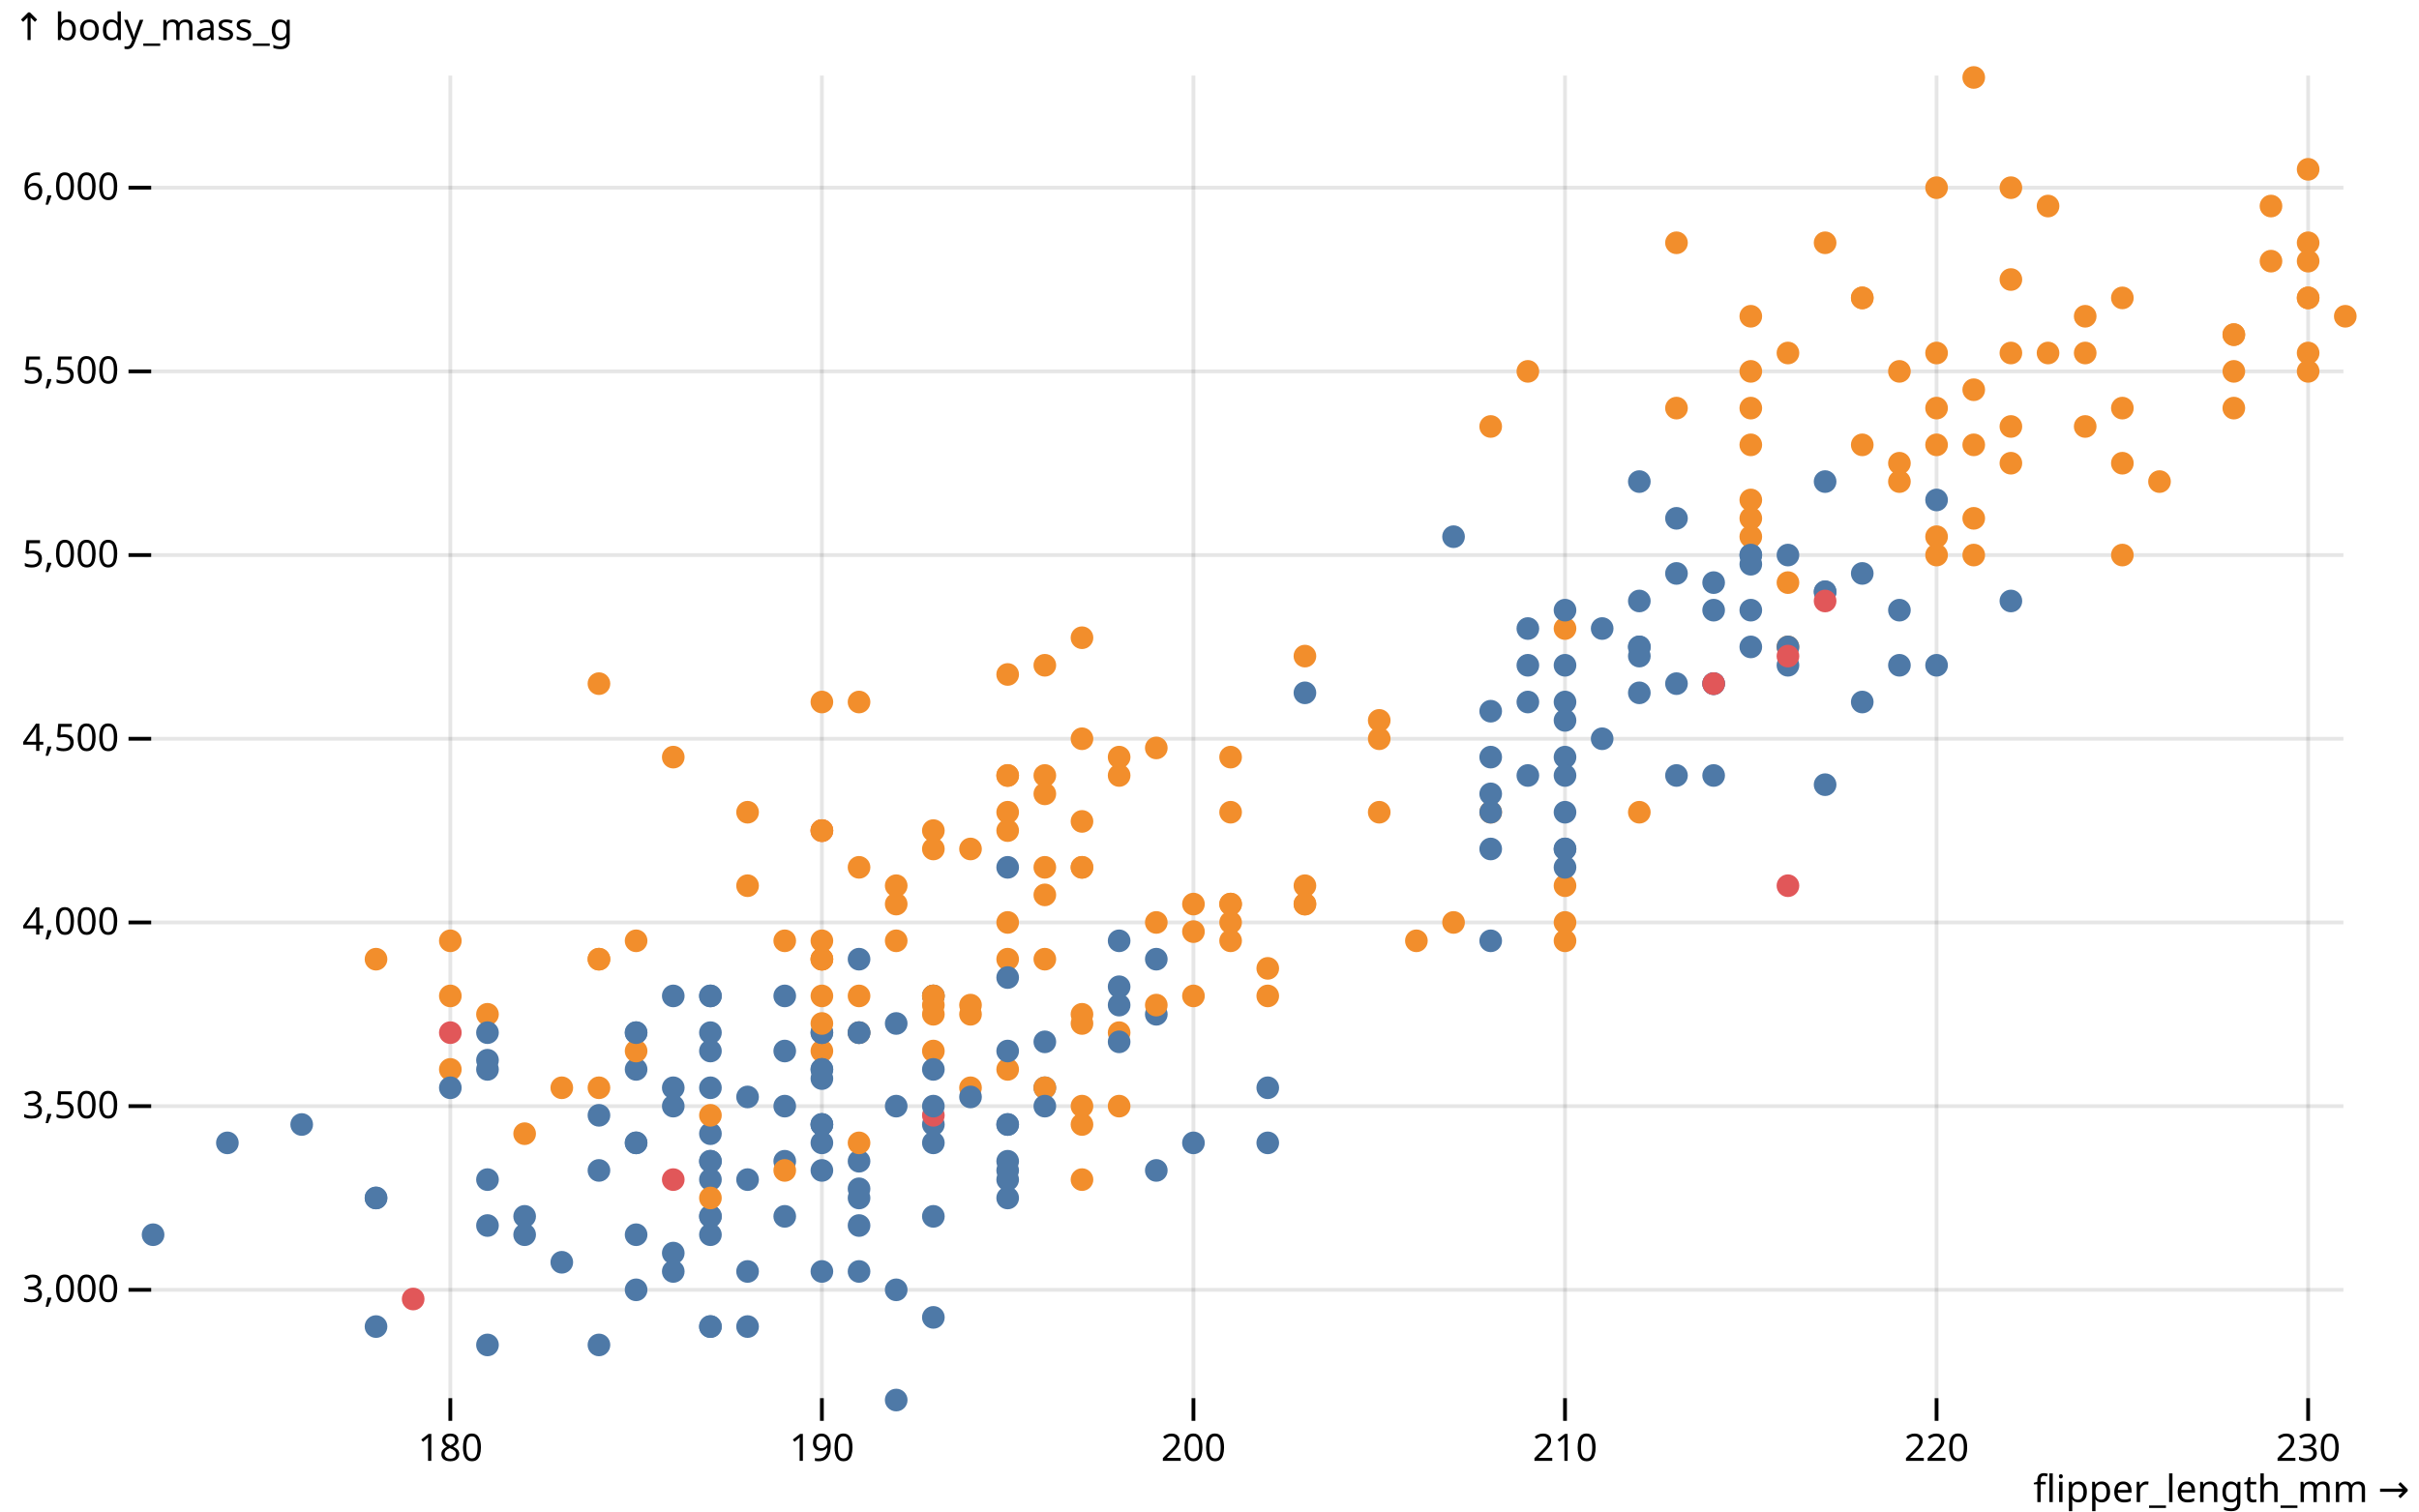
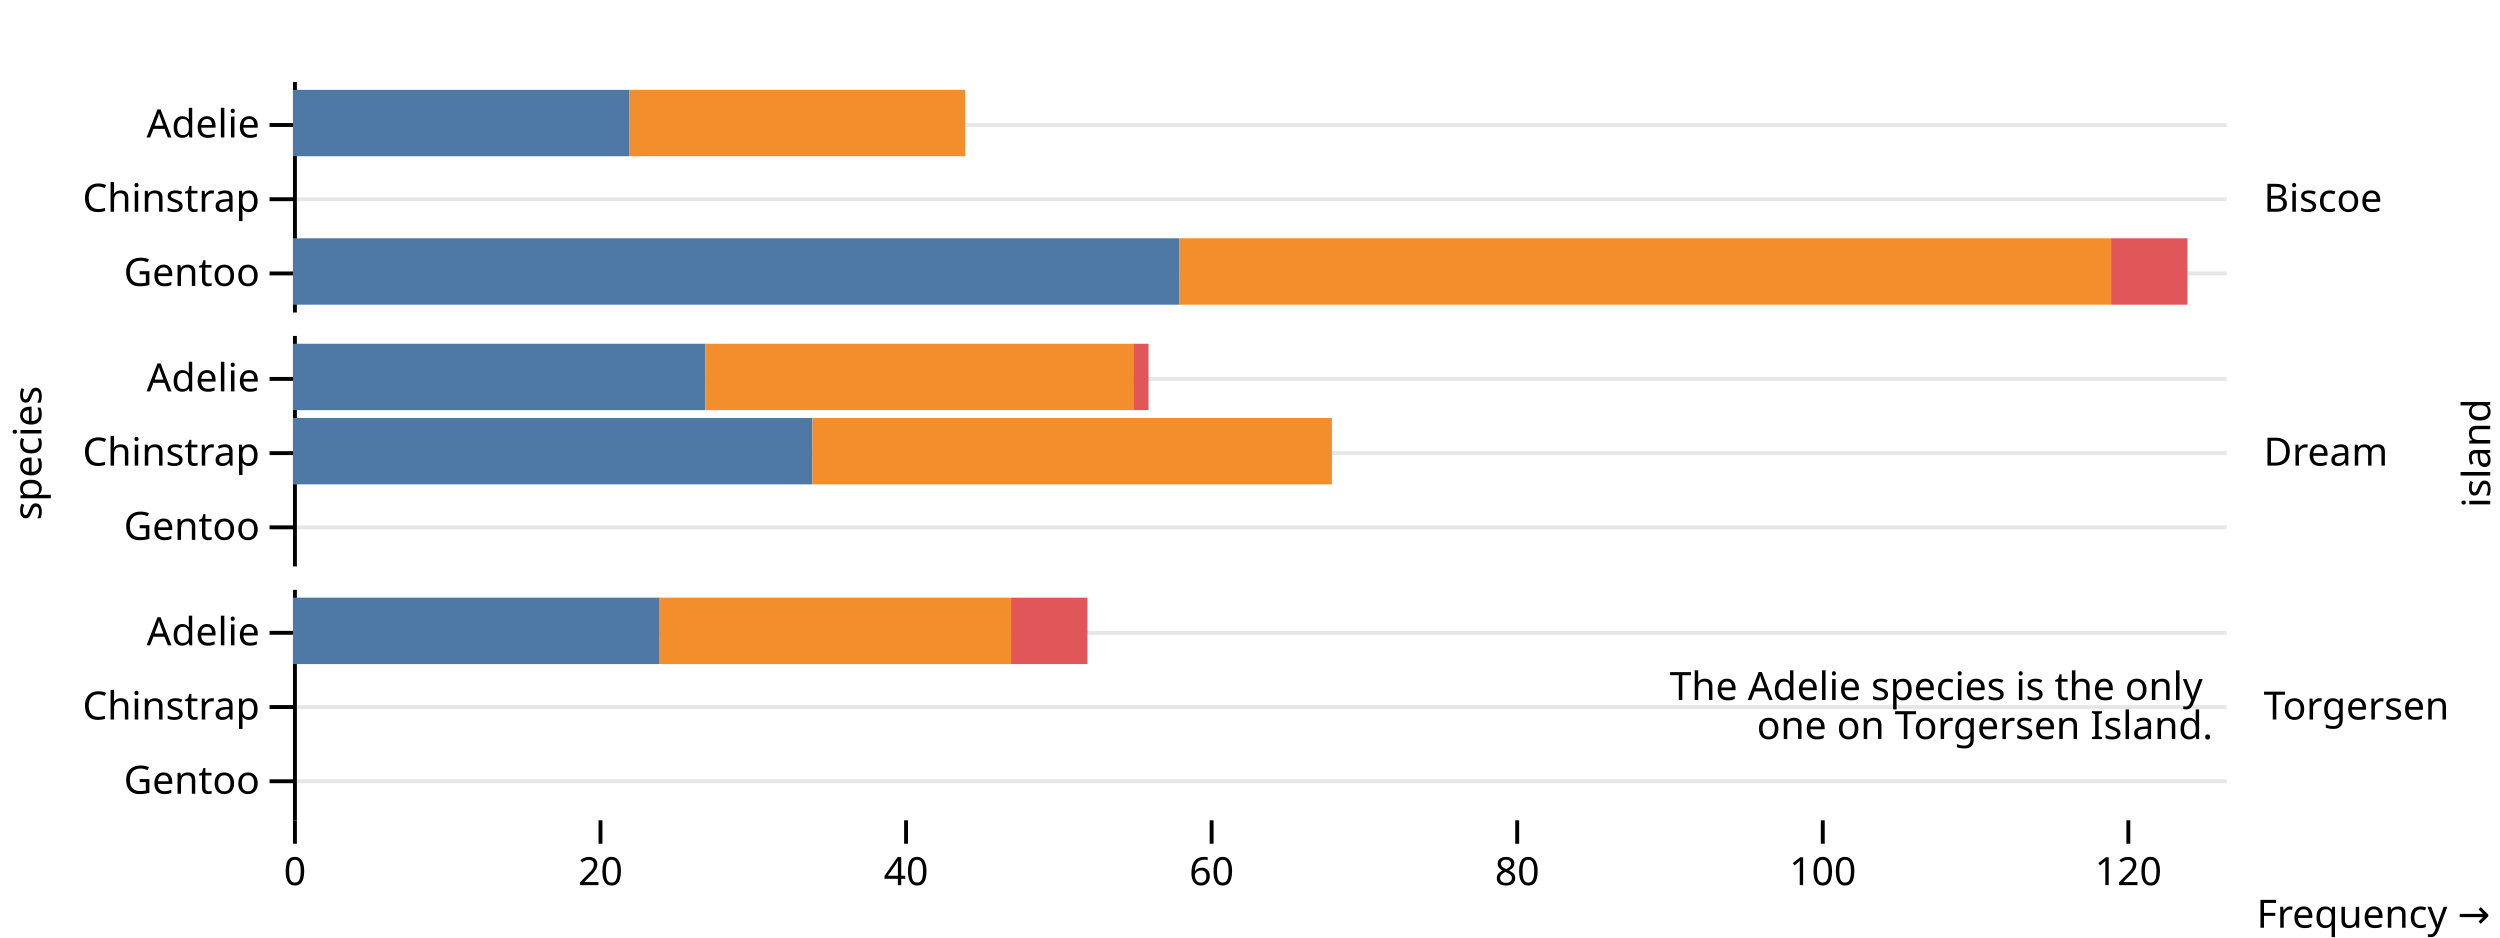
- <svg xmlns="http://www.w3.org/2000/svg" class="plot-a50ed117d3b5" fill="currentColor" font-family="system-ui, sans-serif" font-size="10" text-anchor="middle" width="640" height="400" viewBox="0 0 640 400" style="color: black;">
+ <svg xmlns="http://www.w3.org/2000/svg" class="plot-a40beb2f6b53b" fill="currentColor" font-family="system-ui, sans-serif" font-size="10" text-anchor="middle" width="640" height="240" viewBox="0 0 640 240" style="color: black;">
  <style>
-         .plot-a50ed117d3b5 {
+         .plot-a40beb2f6b53b {
          display: block;
          background: white;
          height: auto;
          height: intrinsic;
          max-width: 100%;
        }
-         .plot-a50ed117d3b5 text,
-         .plot-a50ed117d3b5 tspan {
+         .plot-a40beb2f6b53b text,
+         .plot-a40beb2f6b53b tspan {
          white-space: pre;
        }
      </style>
-   <g aria-label="y-grid" stroke="currentColor" stroke-opacity="0.1" transform="translate(0,0.5)">
-     <line x1="40" x2="620" y1="340.833" y2="340.833" />
-     <line x1="40" x2="620" y1="292.222" y2="292.222" />
-     <line x1="40" x2="620" y1="243.611" y2="243.611" />
-     <line x1="40" x2="620" y1="195" y2="195" />
-     <line x1="40" x2="620" y1="146.389" y2="146.389" />
-     <line x1="40" x2="620" y1="97.778" y2="97.778" />
-     <line x1="40" x2="620" y1="49.167" y2="49.167" />
+   <g aria-label="facet" transform="translate(0,1)">
+     <g aria-label="fy-axis tick label" text-anchor="start" transform="translate(9.5,0.5)">
+       <text y="0.32em" transform="translate(570,49.5)">Biscoe</text>
+     </g>
+     <g aria-label="y-grid" stroke="currentColor" stroke-opacity="0.1" transform="translate(0,9)">
+       <line x1="75" x2="570" y1="22" y2="22" />
+       <line x1="75" x2="570" y1="41" y2="41" />
+       <line x1="75" x2="570" y1="60" y2="60" />
+     </g>
+     <g aria-label="y-axis tick" fill="none" stroke="currentColor" transform="translate(0,9)">
+       <path transform="translate(75,22)" d="M0,0L-6,0" />
+       <path transform="translate(75,41)" d="M0,0L-6,0" />
+       <path transform="translate(75,60)" d="M0,0L-6,0" />
+     </g>
+     <g aria-label="y-axis tick label" text-anchor="end" transform="translate(-8.5,9)">
+       <text y="0.32em" transform="translate(75,22)">Adelie</text>
+       <text y="0.32em" transform="translate(75,41)">Chinstrap</text>
+       <text y="0.32em" transform="translate(75,60)">Gentoo</text>
+     </g>
+     <g aria-label="rule" stroke="currentColor" transform="translate(0.5,0)">
+       <line x1="75" x2="75" y1="20" y2="79" />
+     </g>
+     <g aria-label="bar">
+       <rect x="75" width="86.048" y="22" height="17" fill="#4e79a7" />
+       <rect x="75" width="226.855" y="60" height="17" fill="#4e79a7" />
+       <rect x="161.048" width="86.048" y="22" height="17" fill="#f28e2c" />
+       <rect x="301.855" width="238.589" y="60" height="17" fill="#f28e2c" />
+       <rect x="540.444" width="19.556" y="60" height="17" fill="#e15759" />
+     </g>
  </g>
-   <g aria-label="y-axis tick" fill="none" stroke="currentColor" transform="translate(0,0.5)">
-     <path transform="translate(40,340.8333)" d="M0,0L-6,0" />
-     <path transform="translate(40,292.2222)" d="M0,0L-6,0" />
-     <path transform="translate(40,243.6111)" d="M0,0L-6,0" />
-     <path transform="translate(40,195)" d="M0,0L-6,0" />
-     <path transform="translate(40,146.3889)" d="M0,0L-6,0" />
-     <path transform="translate(40,97.77778)" d="M0,0L-6,0" />
-     <path transform="translate(40,49.16667)" d="M0,0L-6,0" />
+   <g aria-label="facet" transform="translate(0,66)">
+     <g aria-label="fy-axis tick label" text-anchor="start" transform="translate(9.5,0.5)">
+       <text y="0.32em" transform="translate(570,49.5)">Dream</text>
+     </g>
+     <g aria-label="y-grid" stroke="currentColor" stroke-opacity="0.1" transform="translate(0,9)">
+       <line x1="75" x2="570" y1="22" y2="22" />
+       <line x1="75" x2="570" y1="41" y2="41" />
+       <line x1="75" x2="570" y1="60" y2="60" />
+     </g>
+     <g aria-label="y-axis tick" fill="none" stroke="currentColor" transform="translate(0,9)">
+       <path transform="translate(75,22)" d="M0,0L-6,0" />
+       <path transform="translate(75,41)" d="M0,0L-6,0" />
+       <path transform="translate(75,60)" d="M0,0L-6,0" />
+     </g>
+     <g aria-label="y-axis tick label" text-anchor="end" transform="translate(-8.5,9)">
+       <text y="0.32em" transform="translate(75,22)">Adelie</text>
+       <text y="0.32em" transform="translate(75,41)">Chinstrap</text>
+       <text y="0.32em" transform="translate(75,60)">Gentoo</text>
+     </g>
+     <g aria-label="rule" stroke="currentColor" transform="translate(0.5,0)">
+       <line x1="75" x2="75" y1="20" y2="79" />
+     </g>
+     <g aria-label="bar">
+       <rect x="75" width="105.605" y="22" height="17" fill="#4e79a7" />
+       <rect x="75" width="132.984" y="41" height="17" fill="#4e79a7" />
+       <rect x="180.605" width="109.516" y="22" height="17" fill="#f28e2c" />
+       <rect x="207.984" width="132.984" y="41" height="17" fill="#f28e2c" />
+       <rect x="290.121" width="3.911" y="22" height="17" fill="#e15759" />
+     </g>
  </g>
-   <g aria-label="y-axis tick label" text-anchor="end" font-variant="tabular-nums" transform="translate(-8.5,0.5)">
-     <text y="0.32em" transform="translate(40,340.8333)">3,000</text>
-     <text y="0.32em" transform="translate(40,292.2222)">3,500</text>
-     <text y="0.32em" transform="translate(40,243.6111)">4,000</text>
-     <text y="0.32em" transform="translate(40,195)">4,500</text>
-     <text y="0.32em" transform="translate(40,146.3889)">5,000</text>
-     <text y="0.32em" transform="translate(40,97.77778)">5,500</text>
-     <text y="0.32em" transform="translate(40,49.16667)">6,000</text>
+   <g aria-label="facet" transform="translate(0,131)">
+     <g aria-label="fy-axis tick label" text-anchor="start" transform="translate(9.5,0.5)">
+       <text y="0.32em" transform="translate(570,49.5)">Torgersen</text>
+     </g>
+     <g aria-label="y-grid" stroke="currentColor" stroke-opacity="0.1" transform="translate(0,9)">
+       <line x1="75" x2="570" y1="22" y2="22" />
+       <line x1="75" x2="570" y1="41" y2="41" />
+       <line x1="75" x2="570" y1="60" y2="60" />
+     </g>
+     <g aria-label="y-axis tick" fill="none" stroke="currentColor" transform="translate(0,9)">
+       <path transform="translate(75,22)" d="M0,0L-6,0" />
+       <path transform="translate(75,41)" d="M0,0L-6,0" />
+       <path transform="translate(75,60)" d="M0,0L-6,0" />
+     </g>
+     <g aria-label="y-axis tick label" text-anchor="end" transform="translate(-8.5,9)">
+       <text y="0.32em" transform="translate(75,22)">Adelie</text>
+       <text y="0.32em" transform="translate(75,41)">Chinstrap</text>
+       <text y="0.32em" transform="translate(75,60)">Gentoo</text>
+     </g>
+     <g aria-label="x-axis tick" fill="none" stroke="currentColor" transform="translate(0.5,0)">
+       <path transform="translate(75,79)" d="M0,0L0,6" />
+       <path transform="translate(153.2258,79)" d="M0,0L0,6" />
+       <path transform="translate(231.4516,79)" d="M0,0L0,6" />
+       <path transform="translate(309.6774,79)" d="M0,0L0,6" />
+       <path transform="translate(387.9032,79)" d="M0,0L0,6" />
+       <path transform="translate(466.129,79)" d="M0,0L0,6" />
+       <path transform="translate(544.3548,79)" d="M0,0L0,6" />
+     </g>
+     <g aria-label="x-axis tick label" font-variant="tabular-nums" transform="translate(0.5,9.5)">
+       <text y="0.71em" transform="translate(75,79)">0</text>
+       <text y="0.71em" transform="translate(153.2258,79)">20</text>
+       <text y="0.71em" transform="translate(231.4516,79)">40</text>
+       <text y="0.71em" transform="translate(309.6774,79)">60</text>
+       <text y="0.71em" transform="translate(387.9032,79)">80</text>
+       <text y="0.71em" transform="translate(466.129,79)">100</text>
+       <text y="0.71em" transform="translate(544.3548,79)">120</text>
+     </g>
+     <g aria-label="rule" stroke="currentColor" transform="translate(0.5,0)">
+       <line x1="75" x2="75" y1="20" y2="79" />
+     </g>
+     <g aria-label="bar">
+       <rect x="75" width="93.871" y="22" height="17" fill="#4e79a7" />
+       <rect x="168.871" width="89.96" y="22" height="17" fill="#f28e2c" />
+       <rect x="258.831" width="19.556" y="22" height="17" fill="#e15759" />
+     </g>
+     <g aria-label="text" text-anchor="end" transform="translate(-3.5,0.5)">
+       <text transform="translate(570,49.5)">
+         <tspan x="0" y="-0.18em">The Adelie species is the only</tspan>
+         <tspan x="0" y="0.82em">one on Torgersen Island.</tspan>
+       </text>
+     </g>
  </g>
-   <g aria-label="y-axis label" text-anchor="start" transform="translate(-36.5,-16.5)">
-     <text y="0.71em" transform="translate(40,20)">↑ body_mass_g</text>
+   <g aria-label="fy-axis label" transform="translate(67.5,0.5)">
+     <text transform="translate(570,115.5) rotate(-90)">island</text>
  </g>
-   <g aria-label="x-grid" stroke="currentColor" stroke-opacity="0.1" transform="translate(0.5,0)">
-     <line x1="118.644" x2="118.644" y1="20" y2="370" />
-     <line x1="216.949" x2="216.949" y1="20" y2="370" />
-     <line x1="315.254" x2="315.254" y1="20" y2="370" />
-     <line x1="413.559" x2="413.559" y1="20" y2="370" />
-     <line x1="511.864" x2="511.864" y1="20" y2="370" />
-     <line x1="610.169" x2="610.169" y1="20" y2="370" />
+   <g aria-label="y-axis label" transform="translate(-71.5,0.5)">
+     <text y="0.71em" transform="translate(75,115.5) rotate(-90)">species</text>
  </g>
-   <g aria-label="x-axis tick" fill="none" stroke="currentColor" transform="translate(0.5,0)">
-     <path transform="translate(118.6441,370)" d="M0,0L0,6" />
-     <path transform="translate(216.9492,370)" d="M0,0L0,6" />
-     <path transform="translate(315.2542,370)" d="M0,0L0,6" />
-     <path transform="translate(413.5593,370)" d="M0,0L0,6" />
-     <path transform="translate(511.8644,370)" d="M0,0L0,6" />
-     <path transform="translate(610.1695,370)" d="M0,0L0,6" />
-   </g>
-   <g aria-label="x-axis tick label" font-variant="tabular-nums" transform="translate(0.5,9.5)">
-     <text y="0.71em" transform="translate(118.6441,370)">180</text>
-     <text y="0.71em" transform="translate(216.9492,370)">190</text>
-     <text y="0.71em" transform="translate(315.2542,370)">200</text>
-     <text y="0.71em" transform="translate(413.5593,370)">210</text>
-     <text y="0.71em" transform="translate(511.8644,370)">220</text>
-     <text y="0.71em" transform="translate(610.1695,370)">230</text>
-   </g>
-   <g aria-label="x-axis label" text-anchor="end" transform="translate(17.5,27.5)">
-     <text transform="translate(620,370)">flipper_length_mm →</text>
-   </g>
-   <g aria-label="dot" transform="translate(0.5,0.5)">
-     <circle cx="128.475" cy="267.917" r="3" fill="#f28e2c" />
-     <circle cx="177.627" cy="263.056" r="3" fill="#4e79a7" />
-     <circle cx="266.102" cy="316.528" r="3" fill="#4e79a7" />
-     <circle cx="246.441" cy="297.083" r="3" fill="#4e79a7" />
-     <circle cx="216.949" cy="277.639" r="3" fill="#f28e2c" />
-     <circle cx="128.475" cy="280.069" r="3" fill="#4e79a7" />
-     <circle cx="266.102" cy="177.986" r="3" fill="#f28e2c" />
-     <circle cx="246.441" cy="294.653" r="3" fill="#e15759" />
-     <circle cx="216.949" cy="219.306" r="3" fill="#e15759" />
-     <circle cx="177.627" cy="311.667" r="3" fill="#e15759" />
-     <circle cx="118.644" cy="272.778" r="3" fill="#e15759" />
-     <circle cx="138.305" cy="321.389" r="3" fill="#4e79a7" />
-     <circle cx="226.78" cy="263.056" r="3" fill="#f28e2c" />
-     <circle cx="295.593" cy="204.722" r="3" fill="#f28e2c" />
-     <circle cx="167.797" cy="272.778" r="3" fill="#4e79a7" />
-     <circle cx="266.102" cy="297.083" r="3" fill="#4e79a7" />
-     <circle cx="285.763" cy="195" r="3" fill="#f28e2c" />
-     <circle cx="157.966" cy="309.236" r="3" fill="#4e79a7" />
-     <circle cx="256.271" cy="224.167" r="3" fill="#f28e2c" />
-     <circle cx="59.661" cy="301.944" r="3" fill="#4e79a7" />
-     <circle cx="118.644" cy="282.5" r="3" fill="#f28e2c" />
-     <circle cx="207.119" cy="263.056" r="3" fill="#4e79a7" />
-     <circle cx="167.797" cy="248.472" r="3" fill="#f28e2c" />
-     <circle cx="118.644" cy="263.056" r="3" fill="#f28e2c" />
-     <circle cx="187.458" cy="263.056" r="3" fill="#4e79a7" />
-     <circle cx="148.136" cy="287.361" r="3" fill="#f28e2c" />
-     <circle cx="187.458" cy="321.389" r="3" fill="#4e79a7" />
-     <circle cx="40" cy="326.25" r="3" fill="#4e79a7" />
-     <circle cx="118.644" cy="248.472" r="3" fill="#f28e2c" />
-     <circle cx="98.983" cy="316.528" r="3" fill="#4e79a7" />
-     <circle cx="98.983" cy="253.333" r="3" fill="#f28e2c" />
-     <circle cx="197.288" cy="311.667" r="3" fill="#4e79a7" />
-     <circle cx="157.966" cy="253.333" r="3" fill="#f28e2c" />
-     <circle cx="266.102" cy="309.236" r="3" fill="#4e79a7" />
-     <circle cx="275.932" cy="229.028" r="3" fill="#f28e2c" />
-     <circle cx="216.949" cy="248.472" r="3" fill="#f28e2c" />
-     <circle cx="118.644" cy="287.361" r="3" fill="#4e79a7" />
-     <circle cx="128.475" cy="311.667" r="3" fill="#4e79a7" />
-     <circle cx="157.966" cy="180.417" r="3" fill="#f28e2c" />
-     <circle cx="138.305" cy="326.25" r="3" fill="#4e79a7" />
-     <circle cx="266.102" cy="253.333" r="3" fill="#f28e2c" />
-     <circle cx="177.627" cy="331.111" r="3" fill="#4e79a7" />
-     <circle cx="275.932" cy="204.722" r="3" fill="#f28e2c" />
-     <circle cx="167.797" cy="340.833" r="3" fill="#4e79a7" />
-     <circle cx="216.949" cy="185.278" r="3" fill="#f28e2c" />
-     <circle cx="138.305" cy="299.514" r="3" fill="#f28e2c" />
-     <circle cx="108.814" cy="343.264" r="3" fill="#e15759" />
-     <circle cx="216.949" cy="297.083" r="3" fill="#4e79a7" />
-     <circle cx="226.78" cy="229.028" r="3" fill="#f28e2c" />
-     <circle cx="177.627" cy="292.222" r="3" fill="#4e79a7" />
-     <circle cx="197.288" cy="214.444" r="3" fill="#f28e2c" />
-     <circle cx="216.949" cy="297.083" r="3" fill="#4e79a7" />
-     <circle cx="315.254" cy="238.75" r="3" fill="#f28e2c" />
-     <circle cx="187.458" cy="350.556" r="3" fill="#4e79a7" />
-     <circle cx="226.78" cy="272.778" r="3" fill="#f28e2c" />
-     <circle cx="177.627" cy="287.361" r="3" fill="#4e79a7" />
-     <circle cx="246.441" cy="263.056" r="3" fill="#f28e2c" />
-     <circle cx="128.475" cy="355.417" r="3" fill="#4e79a7" />
-     <circle cx="256.271" cy="267.917" r="3" fill="#f28e2c" />
-     <circle cx="167.797" cy="326.25" r="3" fill="#4e79a7" />
-     <circle cx="266.102" cy="204.722" r="3" fill="#f28e2c" />
-     <circle cx="167.797" cy="282.5" r="3" fill="#4e79a7" />
-     <circle cx="236.61" cy="238.75" r="3" fill="#f28e2c" />
-     <circle cx="157.966" cy="355.417" r="3" fill="#4e79a7" />
-     <circle cx="236.61" cy="248.472" r="3" fill="#f28e2c" />
-     <circle cx="266.102" cy="306.806" r="3" fill="#4e79a7" />
-     <circle cx="197.288" cy="233.889" r="3" fill="#f28e2c" />
-     <circle cx="216.949" cy="335.972" r="3" fill="#4e79a7" />
-     <circle cx="295.593" cy="199.861" r="3" fill="#f28e2c" />
-     <circle cx="216.949" cy="282.5" r="3" fill="#4e79a7" />
-     <circle cx="216.949" cy="253.333" r="3" fill="#f28e2c" />
-     <circle cx="275.932" cy="287.361" r="3" fill="#4e79a7" />
-     <circle cx="285.763" cy="229.028" r="3" fill="#f28e2c" />
-     <circle cx="216.949" cy="272.778" r="3" fill="#4e79a7" />
-     <circle cx="266.102" cy="219.306" r="3" fill="#f28e2c" />
-     <circle cx="226.78" cy="272.778" r="3" fill="#4e79a7" />
-     <circle cx="157.966" cy="253.333" r="3" fill="#f28e2c" />
-     <circle cx="187.458" cy="287.361" r="3" fill="#4e79a7" />
-     <circle cx="266.102" cy="243.611" r="3" fill="#f28e2c" />
-     <circle cx="207.119" cy="321.389" r="3" fill="#4e79a7" />
-     <circle cx="275.932" cy="175.556" r="3" fill="#f28e2c" />
-     <circle cx="187.458" cy="263.056" r="3" fill="#4e79a7" />
-     <circle cx="246.441" cy="224.167" r="3" fill="#f28e2c" />
-     <circle cx="226.78" cy="306.806" r="3" fill="#4e79a7" />
-     <circle cx="256.271" cy="287.361" r="3" fill="#f28e2c" />
-     <circle cx="216.949" cy="263.056" r="3" fill="#f28e2c" />
-     <circle cx="207.119" cy="292.222" r="3" fill="#4e79a7" />
-     <circle cx="207.119" cy="248.472" r="3" fill="#f28e2c" />
-     <circle cx="216.949" cy="282.5" r="3" fill="#4e79a7" />
-     <circle cx="334.915" cy="287.361" r="3" fill="#4e79a7" />
-     <circle cx="364.407" cy="214.444" r="3" fill="#f28e2c" />
-     <circle cx="167.797" cy="301.944" r="3" fill="#4e79a7" />
-     <circle cx="177.627" cy="199.861" r="3" fill="#f28e2c" />
-     <circle cx="187.458" cy="311.667" r="3" fill="#4e79a7" />
-     <circle cx="393.898" cy="214.444" r="3" fill="#f28e2c" />
-     <circle cx="216.949" cy="272.778" r="3" fill="#4e79a7" />
-     <circle cx="275.932" cy="209.583" r="3" fill="#f28e2c" />
-     <circle cx="98.983" cy="350.556" r="3" fill="#4e79a7" />
-     <circle cx="236.61" cy="233.889" r="3" fill="#f28e2c" />
-     <circle cx="236.61" cy="270.347" r="3" fill="#4e79a7" />
-     <circle cx="344.746" cy="173.125" r="3" fill="#f28e2c" />
-     <circle cx="148.136" cy="333.542" r="3" fill="#4e79a7" />
-     <circle cx="216.949" cy="219.306" r="3" fill="#f28e2c" />
-     <circle cx="246.441" cy="348.125" r="3" fill="#4e79a7" />
-     <circle cx="157.966" cy="287.361" r="3" fill="#f28e2c" />
-     <circle cx="305.424" cy="267.917" r="3" fill="#4e79a7" />
-     <circle cx="216.949" cy="253.333" r="3" fill="#f28e2c" />
-     <circle cx="128.475" cy="323.819" r="3" fill="#4e79a7" />
-     <circle cx="285.763" cy="168.264" r="3" fill="#f28e2c" />
-     <circle cx="295.593" cy="260.625" r="3" fill="#4e79a7" />
-     <circle cx="226.78" cy="185.278" r="3" fill="#f28e2c" />
-     <circle cx="246.441" cy="321.389" r="3" fill="#4e79a7" />
-     <circle cx="285.763" cy="216.875" r="3" fill="#f28e2c" />
-     <circle cx="226.78" cy="253.333" r="3" fill="#4e79a7" />
-     <circle cx="275.932" cy="236.319" r="3" fill="#f28e2c" />
-     <circle cx="197.288" cy="350.556" r="3" fill="#4e79a7" />
-     <circle cx="305.424" cy="265.486" r="3" fill="#f28e2c" />
-     <circle cx="207.119" cy="306.806" r="3" fill="#4e79a7" />
-     <circle cx="207.119" cy="309.236" r="3" fill="#f28e2c" />
-     <circle cx="187.458" cy="326.25" r="3" fill="#4e79a7" />
-     <circle cx="295.593" cy="292.222" r="3" fill="#f28e2c" />
-     <circle cx="79.322" cy="297.083" r="3" fill="#4e79a7" />
-     <circle cx="334.915" cy="255.764" r="3" fill="#f28e2c" />
-     <circle cx="177.627" cy="335.972" r="3" fill="#4e79a7" />
-     <circle cx="305.424" cy="243.611" r="3" fill="#f28e2c" />
-     <circle cx="226.78" cy="314.097" r="3" fill="#4e79a7" />
-     <circle cx="266.102" cy="214.444" r="3" fill="#f28e2c" />
-     <circle cx="226.78" cy="335.972" r="3" fill="#4e79a7" />
-     <circle cx="413.559" cy="243.611" r="3" fill="#f28e2c" />
-     <circle cx="216.949" cy="309.236" r="3" fill="#4e79a7" />
-     <circle cx="285.763" cy="292.222" r="3" fill="#f28e2c" />
-     <circle cx="246.441" cy="292.222" r="3" fill="#4e79a7" />
-     <circle cx="305.424" cy="197.431" r="3" fill="#f28e2c" />
-     <circle cx="187.458" cy="299.514" r="3" fill="#4e79a7" />
-     <circle cx="216.949" cy="253.333" r="3" fill="#f28e2c" />
-     <circle cx="226.78" cy="323.819" r="3" fill="#4e79a7" />
-     <circle cx="315.254" cy="246.042" r="3" fill="#f28e2c" />
-     <circle cx="167.797" cy="301.944" r="3" fill="#4e79a7" />
-     <circle cx="246.441" cy="219.306" r="3" fill="#f28e2c" />
-     <circle cx="246.441" cy="301.944" r="3" fill="#4e79a7" />
-     <circle cx="187.458" cy="294.653" r="3" fill="#f28e2c" />
-     <circle cx="197.288" cy="335.972" r="3" fill="#4e79a7" />
-     <circle cx="216.949" cy="270.347" r="3" fill="#f28e2c" />
-     <circle cx="236.61" cy="340.833" r="3" fill="#4e79a7" />
-     <circle cx="167.797" cy="277.639" r="3" fill="#f28e2c" />
-     <circle cx="216.949" cy="219.306" r="3" fill="#f28e2c" />
-     <circle cx="157.966" cy="294.653" r="3" fill="#4e79a7" />
-     <circle cx="266.102" cy="297.083" r="3" fill="#4e79a7" />
-     <circle cx="246.441" cy="267.917" r="3" fill="#f28e2c" />
-     <circle cx="187.458" cy="272.778" r="3" fill="#4e79a7" />
-     <circle cx="325.085" cy="243.611" r="3" fill="#f28e2c" />
-     <circle cx="236.61" cy="292.222" r="3" fill="#4e79a7" />
-     <circle cx="275.932" cy="253.333" r="3" fill="#f28e2c" />
-     <circle cx="246.441" cy="277.639" r="3" fill="#f28e2c" />
-     <circle cx="197.288" cy="289.792" r="3" fill="#4e79a7" />
-     <circle cx="285.763" cy="270.347" r="3" fill="#f28e2c" />
-     <circle cx="295.593" cy="248.472" r="3" fill="#4e79a7" />
-     <circle cx="98.983" cy="316.528" r="3" fill="#4e79a7" />
-     <circle cx="285.763" cy="267.917" r="3" fill="#f28e2c" />
-     <circle cx="266.102" cy="229.028" r="3" fill="#4e79a7" />
-     <circle cx="295.593" cy="272.778" r="3" fill="#f28e2c" />
-     <circle cx="246.441" cy="263.056" r="3" fill="#4e79a7" />
-     <circle cx="256.271" cy="265.486" r="3" fill="#f28e2c" />
-     <circle cx="167.797" cy="272.778" r="3" fill="#4e79a7" />
-     <circle cx="325.085" cy="238.75" r="3" fill="#f28e2c" />
-     <circle cx="216.949" cy="284.931" r="3" fill="#4e79a7" />
-     <circle cx="325.085" cy="238.75" r="3" fill="#f28e2c" />
-     <circle cx="285.763" cy="311.667" r="3" fill="#f28e2c" />
-     <circle cx="128.475" cy="272.778" r="3" fill="#4e79a7" />
-     <circle cx="216.949" cy="297.083" r="3" fill="#4e79a7" />
-     <circle cx="266.102" cy="204.722" r="3" fill="#f28e2c" />
-     <circle cx="128.475" cy="282.5" r="3" fill="#4e79a7" />
-     <circle cx="226.78" cy="301.944" r="3" fill="#f28e2c" />
-     <circle cx="187.458" cy="350.556" r="3" fill="#4e79a7" />
-     <circle cx="246.441" cy="263.056" r="3" fill="#f28e2c" />
-     <circle cx="266.102" cy="311.667" r="3" fill="#4e79a7" />
-     <circle cx="285.763" cy="229.028" r="3" fill="#f28e2c" />
-     <circle cx="315.254" cy="301.944" r="3" fill="#4e79a7" />
-     <circle cx="315.254" cy="263.056" r="3" fill="#f28e2c" />
-     <circle cx="226.78" cy="272.778" r="3" fill="#4e79a7" />
-     <circle cx="364.407" cy="190.139" r="3" fill="#f28e2c" />
-     <circle cx="187.458" cy="321.389" r="3" fill="#4e79a7" />
-     <circle cx="325.085" cy="214.444" r="3" fill="#f28e2c" />
-     <circle cx="187.458" cy="306.806" r="3" fill="#4e79a7" />
-     <circle cx="344.746" cy="233.889" r="3" fill="#f28e2c" />
-     <circle cx="266.102" cy="282.5" r="3" fill="#f28e2c" />
-     <circle cx="305.424" cy="253.333" r="3" fill="#4e79a7" />
-     <circle cx="266.102" cy="258.194" r="3" fill="#4e79a7" />
-     <circle cx="413.559" cy="165.833" r="3" fill="#f28e2c" />
-     <circle cx="236.61" cy="370" r="3" fill="#4e79a7" />
-     <circle cx="364.407" cy="195" r="3" fill="#f28e2c" />
-     <circle cx="413.559" cy="248.472" r="3" fill="#f28e2c" />
-     <circle cx="187.458" cy="277.639" r="3" fill="#4e79a7" />
-     <circle cx="275.932" cy="287.361" r="3" fill="#f28e2c" />
-     <circle cx="275.932" cy="292.222" r="3" fill="#4e79a7" />
-     <circle cx="275.932" cy="275.208" r="3" fill="#4e79a7" />
-     <circle cx="325.085" cy="199.861" r="3" fill="#f28e2c" />
-     <circle cx="216.949" cy="301.944" r="3" fill="#4e79a7" />
-     <circle cx="433.22" cy="214.444" r="3" fill="#f28e2c" />
-     <circle cx="187.458" cy="316.528" r="3" fill="#f28e2c" />
-     <circle cx="295.593" cy="275.208" r="3" fill="#4e79a7" />
-     <circle cx="305.424" cy="309.236" r="3" fill="#4e79a7" />
-     <circle cx="325.085" cy="248.472" r="3" fill="#f28e2c" />
-     <circle cx="246.441" cy="282.5" r="3" fill="#4e79a7" />
-     <circle cx="344.746" cy="238.75" r="3" fill="#f28e2c" />
-     <circle cx="187.458" cy="306.806" r="3" fill="#4e79a7" />
-     <circle cx="285.763" cy="297.083" r="3" fill="#f28e2c" />
-     <circle cx="226.78" cy="316.528" r="3" fill="#4e79a7" />
-     <circle cx="344.746" cy="238.75" r="3" fill="#f28e2c" />
-     <circle cx="334.915" cy="263.056" r="3" fill="#f28e2c" />
-     <circle cx="256.271" cy="289.792" r="3" fill="#4e79a7" />
-     <circle cx="374.237" cy="248.472" r="3" fill="#f28e2c" />
-     <circle cx="207.119" cy="277.639" r="3" fill="#4e79a7" />
-     <circle cx="266.102" cy="277.639" r="3" fill="#4e79a7" />
-     <circle cx="384.068" cy="243.611" r="3" fill="#f28e2c" />
-     <circle cx="334.915" cy="301.944" r="3" fill="#4e79a7" />
-     <circle cx="246.441" cy="265.486" r="3" fill="#f28e2c" />
-     <circle cx="413.559" cy="233.889" r="3" fill="#f28e2c" />
-     <circle cx="295.593" cy="265.486" r="3" fill="#4e79a7" />
-     <circle cx="423.39" cy="195" r="3" fill="#4e79a7" />
-     <circle cx="610.169" cy="78.333" r="3" fill="#f28e2c" />
-     <circle cx="413.559" cy="199.861" r="3" fill="#4e79a7" />
-     <circle cx="492.203" cy="78.333" r="3" fill="#f28e2c" />
-     <circle cx="462.712" cy="107.5" r="3" fill="#f28e2c" />
-     <circle cx="413.559" cy="190.139" r="3" fill="#4e79a7" />
-     <circle cx="423.39" cy="165.833" r="3" fill="#4e79a7" />
-     <circle cx="502.034" cy="126.944" r="3" fill="#f28e2c" />
-     <circle cx="403.729" cy="204.722" r="3" fill="#4e79a7" />
-     <circle cx="462.712" cy="131.806" r="3" fill="#f28e2c" />
-     <circle cx="452.881" cy="180.417" r="3" fill="#4e79a7" />
-     <circle cx="472.542" cy="92.917" r="3" fill="#f28e2c" />
-     <circle cx="452.881" cy="180.417" r="3" fill="#4e79a7" />
-     <circle cx="443.051" cy="63.75" r="3" fill="#f28e2c" />
-     <circle cx="413.559" cy="224.167" r="3" fill="#4e79a7" />
-     <circle cx="482.373" cy="63.75" r="3" fill="#f28e2c" />
-     <circle cx="413.559" cy="229.028" r="3" fill="#4e79a7" />
-     <circle cx="521.695" cy="20" r="3" fill="#f28e2c" />
-     <circle cx="403.729" cy="165.833" r="3" fill="#4e79a7" />
-     <circle cx="531.525" cy="112.361" r="3" fill="#f28e2c" />
-     <circle cx="492.203" cy="78.333" r="3" fill="#f28e2c" />
-     <circle cx="462.712" cy="146.389" r="3" fill="#4e79a7" />
-     <circle cx="443.051" cy="204.722" r="3" fill="#4e79a7" />
-     <circle cx="462.712" cy="141.528" r="3" fill="#f28e2c" />
-     <circle cx="462.712" cy="146.389" r="3" fill="#4e79a7" />
-     <circle cx="462.712" cy="136.667" r="3" fill="#f28e2c" />
-     <circle cx="472.542" cy="233.889" r="3" fill="#e15759" />
-     <circle cx="462.712" cy="83.194" r="3" fill="#f28e2c" />
-     <circle cx="413.559" cy="185.278" r="3" fill="#4e79a7" />
-     <circle cx="511.864" cy="92.917" r="3" fill="#f28e2c" />
-     <circle cx="531.525" cy="122.083" r="3" fill="#f28e2c" />
-     <circle cx="403.729" cy="175.556" r="3" fill="#4e79a7" />
-     <circle cx="384.068" cy="141.528" r="3" fill="#4e79a7" />
-     <circle cx="610.169" cy="44.306" r="3" fill="#f28e2c" />
-     <circle cx="511.864" cy="131.806" r="3" fill="#4e79a7" />
-     <circle cx="511.864" cy="107.5" r="3" fill="#f28e2c" />
-     <circle cx="443.051" cy="151.25" r="3" fill="#4e79a7" />
-     <circle cx="502.034" cy="122.083" r="3" fill="#f28e2c" />
-     <circle cx="393.898" cy="209.583" r="3" fill="#4e79a7" />
-     <circle cx="393.898" cy="112.361" r="3" fill="#f28e2c" />
-     <circle cx="393.898" cy="248.472" r="3" fill="#4e79a7" />
-     <circle cx="561.017" cy="78.333" r="3" fill="#f28e2c" />
-     <circle cx="413.559" cy="214.444" r="3" fill="#4e79a7" />
-     <circle cx="472.542" cy="170.694" r="3" fill="#f28e2c" />
-     <circle cx="531.525" cy="92.917" r="3" fill="#f28e2c" />
-     <circle cx="482.373" cy="156.111" r="3" fill="#4e79a7" />
-     <circle cx="413.559" cy="224.167" r="3" fill="#4e79a7" />
-     <circle cx="561.017" cy="107.5" r="3" fill="#f28e2c" />
-     <circle cx="443.051" cy="136.667" r="3" fill="#4e79a7" />
-     <circle cx="462.712" cy="117.222" r="3" fill="#f28e2c" />
-     <circle cx="413.559" cy="160.972" r="3" fill="#4e79a7" />
-     <circle cx="511.864" cy="117.222" r="3" fill="#f28e2c" />
-     <circle cx="413.559" cy="204.722" r="3" fill="#4e79a7" />
-     <circle cx="561.017" cy="146.389" r="3" fill="#f28e2c" />
-     <circle cx="482.373" cy="156.111" r="3" fill="#4e79a7" />
-     <circle cx="511.864" cy="141.528" r="3" fill="#f28e2c" />
-     <circle cx="393.898" cy="214.444" r="3" fill="#4e79a7" />
-     <circle cx="511.864" cy="146.389" r="3" fill="#f28e2c" />
-     <circle cx="393.898" cy="199.861" r="3" fill="#4e79a7" />
-     <circle cx="551.186" cy="92.917" r="3" fill="#f28e2c" />
-     <circle cx="393.898" cy="224.167" r="3" fill="#4e79a7" />
-     <circle cx="521.695" cy="117.222" r="3" fill="#f28e2c" />
-     <circle cx="452.881" cy="204.722" r="3" fill="#4e79a7" />
-     <circle cx="620" cy="83.194" r="3" fill="#f28e2c" />
-     <circle cx="502.034" cy="175.556" r="3" fill="#4e79a7" />
-     <circle cx="610.169" cy="78.333" r="3" fill="#f28e2c" />
-     <circle cx="452.881" cy="180.417" r="3" fill="#e15759" />
-     <circle cx="600.339" cy="68.611" r="3" fill="#f28e2c" />
-     <circle cx="511.864" cy="175.556" r="3" fill="#4e79a7" />
-     <circle cx="541.356" cy="92.917" r="3" fill="#f28e2c" />
-     <circle cx="472.542" cy="170.694" r="3" fill="#4e79a7" />
-     <circle cx="521.695" cy="146.389" r="3" fill="#f28e2c" />
-     <circle cx="521.695" cy="136.667" r="3" fill="#f28e2c" />
-     <circle cx="482.373" cy="126.944" r="3" fill="#4e79a7" />
-     <circle cx="472.542" cy="175.556" r="3" fill="#4e79a7" />
-     <circle cx="610.169" cy="68.611" r="3" fill="#f28e2c" />
-     <circle cx="403.729" cy="185.278" r="3" fill="#4e79a7" />
-     <circle cx="511.864" cy="49.167" r="3" fill="#f28e2c" />
-     <circle cx="462.712" cy="170.694" r="3" fill="#4e79a7" />
-     <circle cx="541.356" cy="54.028" r="3" fill="#f28e2c" />
-     <circle cx="433.22" cy="182.847" r="3" fill="#4e79a7" />
-     <circle cx="521.695" cy="102.639" r="3" fill="#f28e2c" />
-     <circle cx="433.22" cy="173.125" r="3" fill="#4e79a7" />
-     <circle cx="551.186" cy="112.361" r="3" fill="#f28e2c" />
-     <circle cx="433.22" cy="170.694" r="3" fill="#4e79a7" />
-     <circle cx="590.508" cy="88.056" r="3" fill="#f28e2c" />
-     <circle cx="492.203" cy="185.278" r="3" fill="#4e79a7" />
-     <circle cx="492.203" cy="117.222" r="3" fill="#f28e2c" />
-     <circle cx="433.22" cy="158.542" r="3" fill="#4e79a7" />
-     <circle cx="610.169" cy="92.917" r="3" fill="#f28e2c" />
-     <circle cx="492.203" cy="151.25" r="3" fill="#4e79a7" />
-     <circle cx="590.508" cy="107.5" r="3" fill="#f28e2c" />
-     <circle cx="433.22" cy="170.694" r="3" fill="#4e79a7" />
-     <circle cx="551.186" cy="83.194" r="3" fill="#f28e2c" />
-     <circle cx="452.881" cy="160.972" r="3" fill="#4e79a7" />
-     <circle cx="570.847" cy="126.944" r="3" fill="#f28e2c" />
-     <circle cx="472.542" cy="153.681" r="3" fill="#f28e2c" />
-     <circle cx="531.525" cy="158.542" r="3" fill="#4e79a7" />
-     <circle cx="344.746" cy="182.847" r="3" fill="#4e79a7" />
-     <circle cx="561.017" cy="122.083" r="3" fill="#f28e2c" />
-     <circle cx="502.034" cy="160.972" r="3" fill="#4e79a7" />
-     <circle cx="590.508" cy="88.056" r="3" fill="#f28e2c" />
-     <circle cx="462.712" cy="148.819" r="3" fill="#4e79a7" />
-     <circle cx="590.508" cy="97.778" r="3" fill="#f28e2c" />
-     <circle cx="472.542" cy="173.125" r="3" fill="#e15759" />
-     <circle cx="462.712" cy="97.778" r="3" fill="#f28e2c" />
-     <circle cx="413.559" cy="175.556" r="3" fill="#4e79a7" />
-     <circle cx="502.034" cy="97.778" r="3" fill="#f28e2c" />
-     <circle cx="393.898" cy="187.708" r="3" fill="#4e79a7" />
-     <circle cx="403.729" cy="97.778" r="3" fill="#f28e2c" />
-     <circle cx="472.542" cy="146.389" r="3" fill="#4e79a7" />
-     <circle cx="600.339" cy="54.028" r="3" fill="#f28e2c" />
-     <circle cx="443.051" cy="180.417" r="3" fill="#4e79a7" />
-     <circle cx="610.169" cy="97.778" r="3" fill="#f28e2c" />
-     <circle cx="482.373" cy="207.153" r="3" fill="#4e79a7" />
-     <circle cx="610.169" cy="63.75" r="3" fill="#f28e2c" />
-     <circle cx="482.373" cy="158.542" r="3" fill="#e15759" />
-     <circle cx="531.525" cy="49.167" r="3" fill="#f28e2c" />
-     <circle cx="452.881" cy="153.681" r="3" fill="#4e79a7" />
-     <circle cx="462.712" cy="160.972" r="3" fill="#4e79a7" />
-     <circle cx="531.525" cy="73.472" r="3" fill="#f28e2c" />
-     <circle cx="433.22" cy="126.944" r="3" fill="#4e79a7" />
-     <circle cx="443.051" cy="107.5" r="3" fill="#f28e2c" />
+   <g aria-label="x-axis label" text-anchor="end" transform="translate(67.5,27.5)">
+     <text transform="translate(570,210)">Frequency →</text>
  </g>
</svg>
